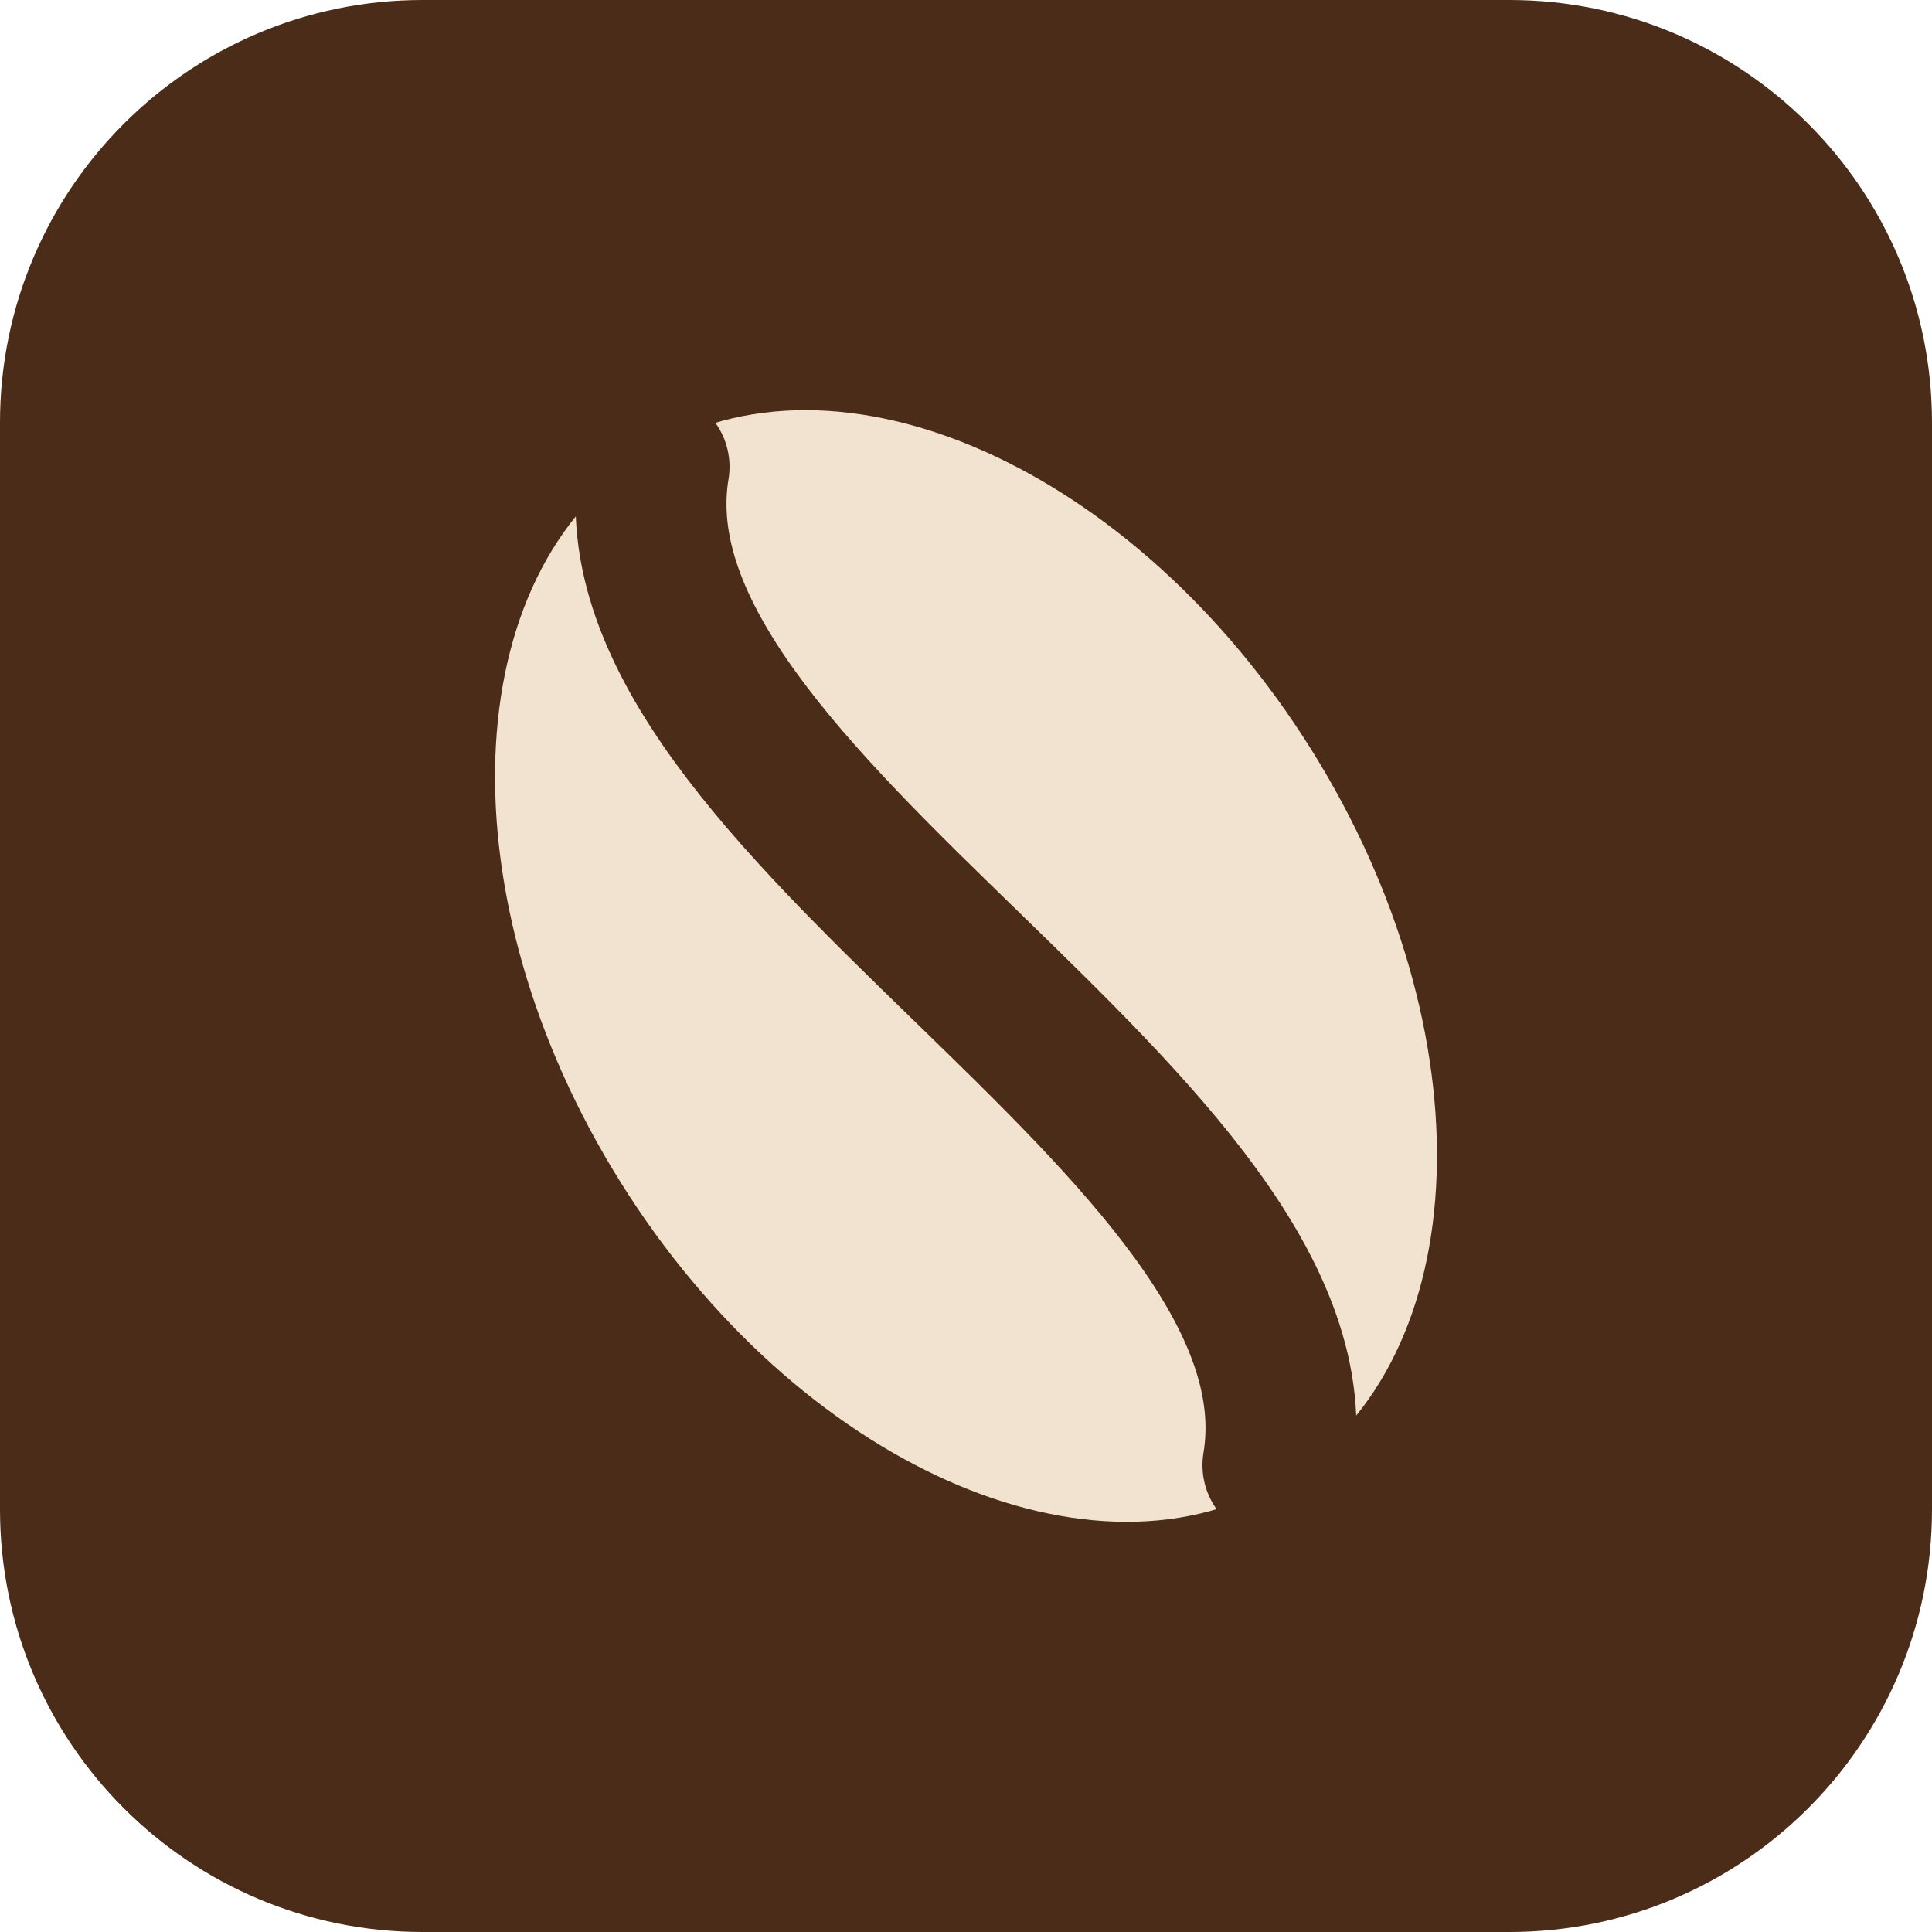
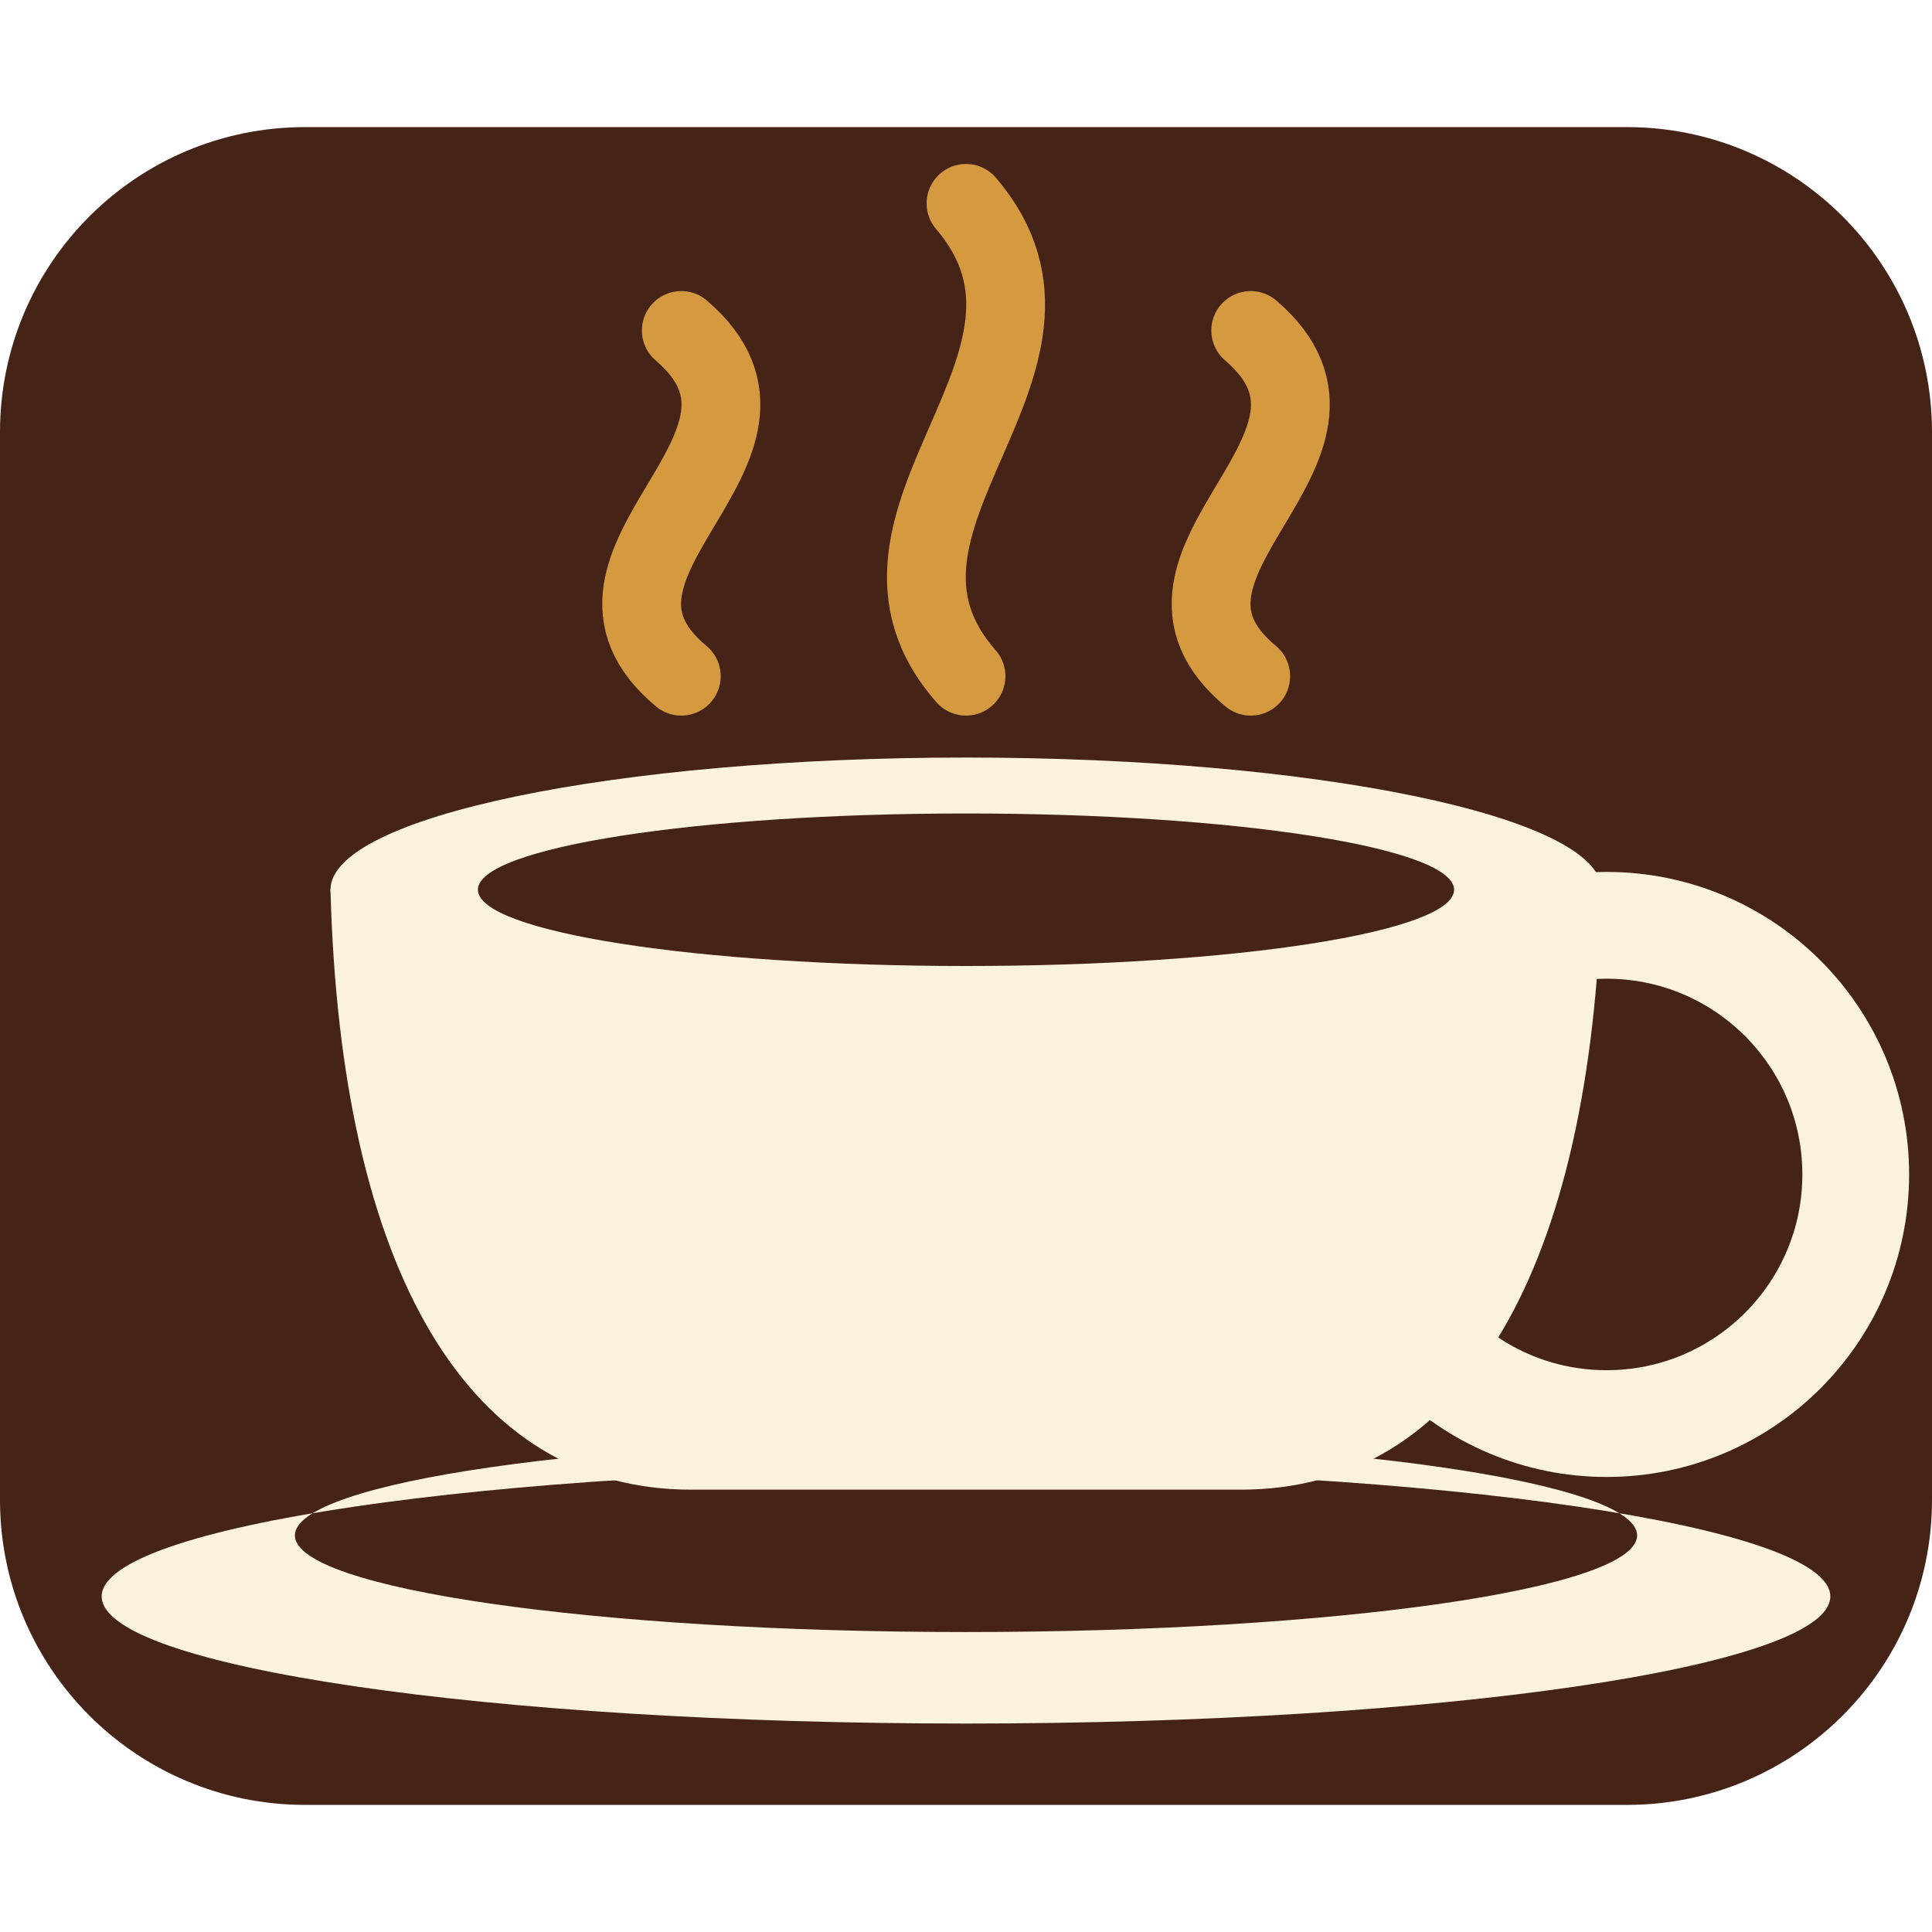
- <svg xmlns="http://www.w3.org/2000/svg" viewBox="0 0 64 64" width="64" height="64" role="img" aria-label="Grão de café">
-   <rect width="64" height="64" rx="14" fill="#4A2C18" />
-   <g transform="rotate(-32 32 32)">
-     <ellipse cx="32" cy="32" rx="13.5" ry="20" fill="#F2E3D0" />
-     <path d="M32 12.5 C24.5 21 39.5 43 32 51.5" fill="none" stroke="#4A2C18" stroke-width="5" stroke-linecap="round" />
+ <svg xmlns="http://www.w3.org/2000/svg" viewBox="-19 -28 38 33" width="64" height="64" role="img" aria-label="Xícara de café">
+   <rect x="-19" y="-28" width="38" height="33" rx="6" fill="#452316" />
+   <g transform="scale(1,-1)">
+     <path fill="#FAF2DE" fill-rule="evenodd" d="M-17,-0.9 a17,2.5 0 1,0 34,0 a17,2.5 0 1,0 -34,0 z          M-13.2,0.3 a13.2,1.9 0 1,0 26.4,0 a13.2,1.9 0 1,0 -26.4,0 z" />
+     <circle cx="12.6" cy="7.4" r="4.9" fill="none" stroke="#FAF2DE" stroke-width="2.1" />
+     <path fill="#FAF2DE" d="M-12.5,13 C-12.3,5.5 -9.8,1.2 -5.4,1.2 L5.4,1.2 C9.8,1.2 12.3,5.5 12.5,13 Z" />
+     <ellipse cx="0" cy="13" rx="12.5" ry="2.6" fill="#FAF2DE" />
+     <ellipse cx="0" cy="13" rx="9.6" ry="1.5" fill="#452316" />
+     <g fill="none" stroke="#D5993F" stroke-width="1.55" stroke-linecap="round">
+       <path d="M-5.6,17.2 C-8.3,19.44 -2.9,21.69 -5.6,24" />
+       <path d="M0,17.2 C-2.7,20.27 2.7,23.34 0,26.5" />
+       <path d="M5.6,17.2 C2.9,19.44 8.3,21.69 5.6,24" />
+     </g>
  </g>
</svg>
